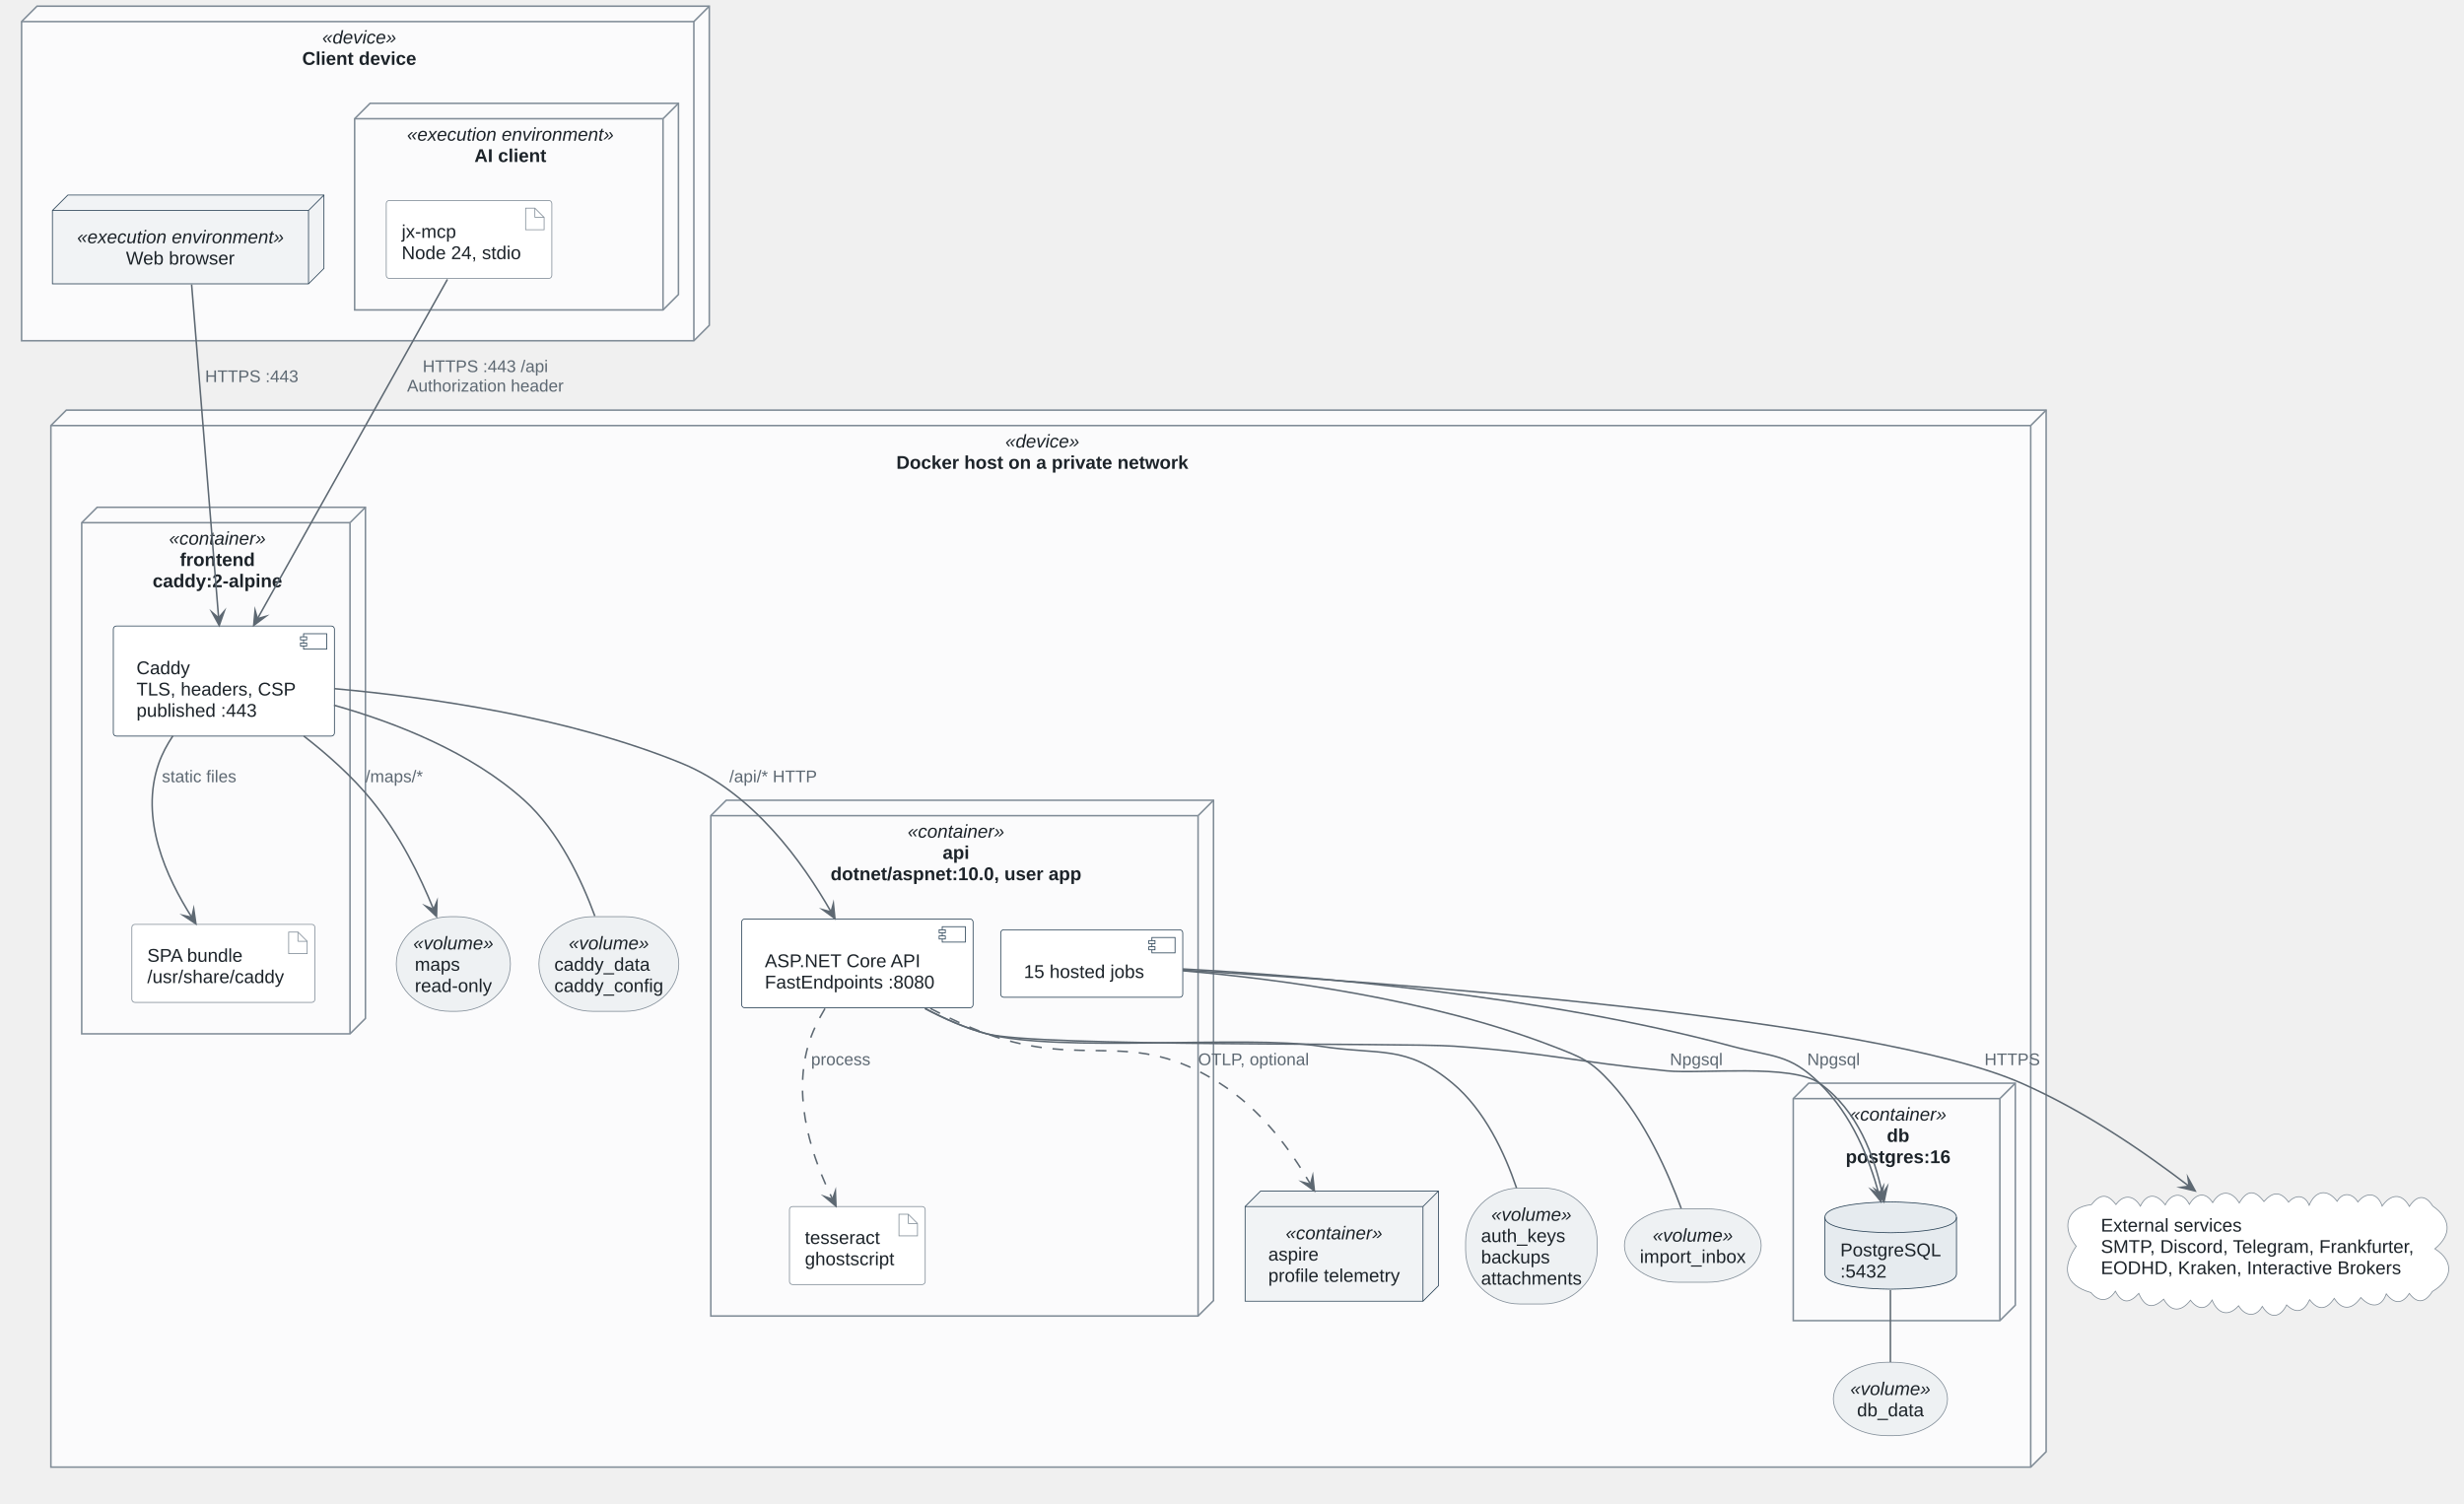
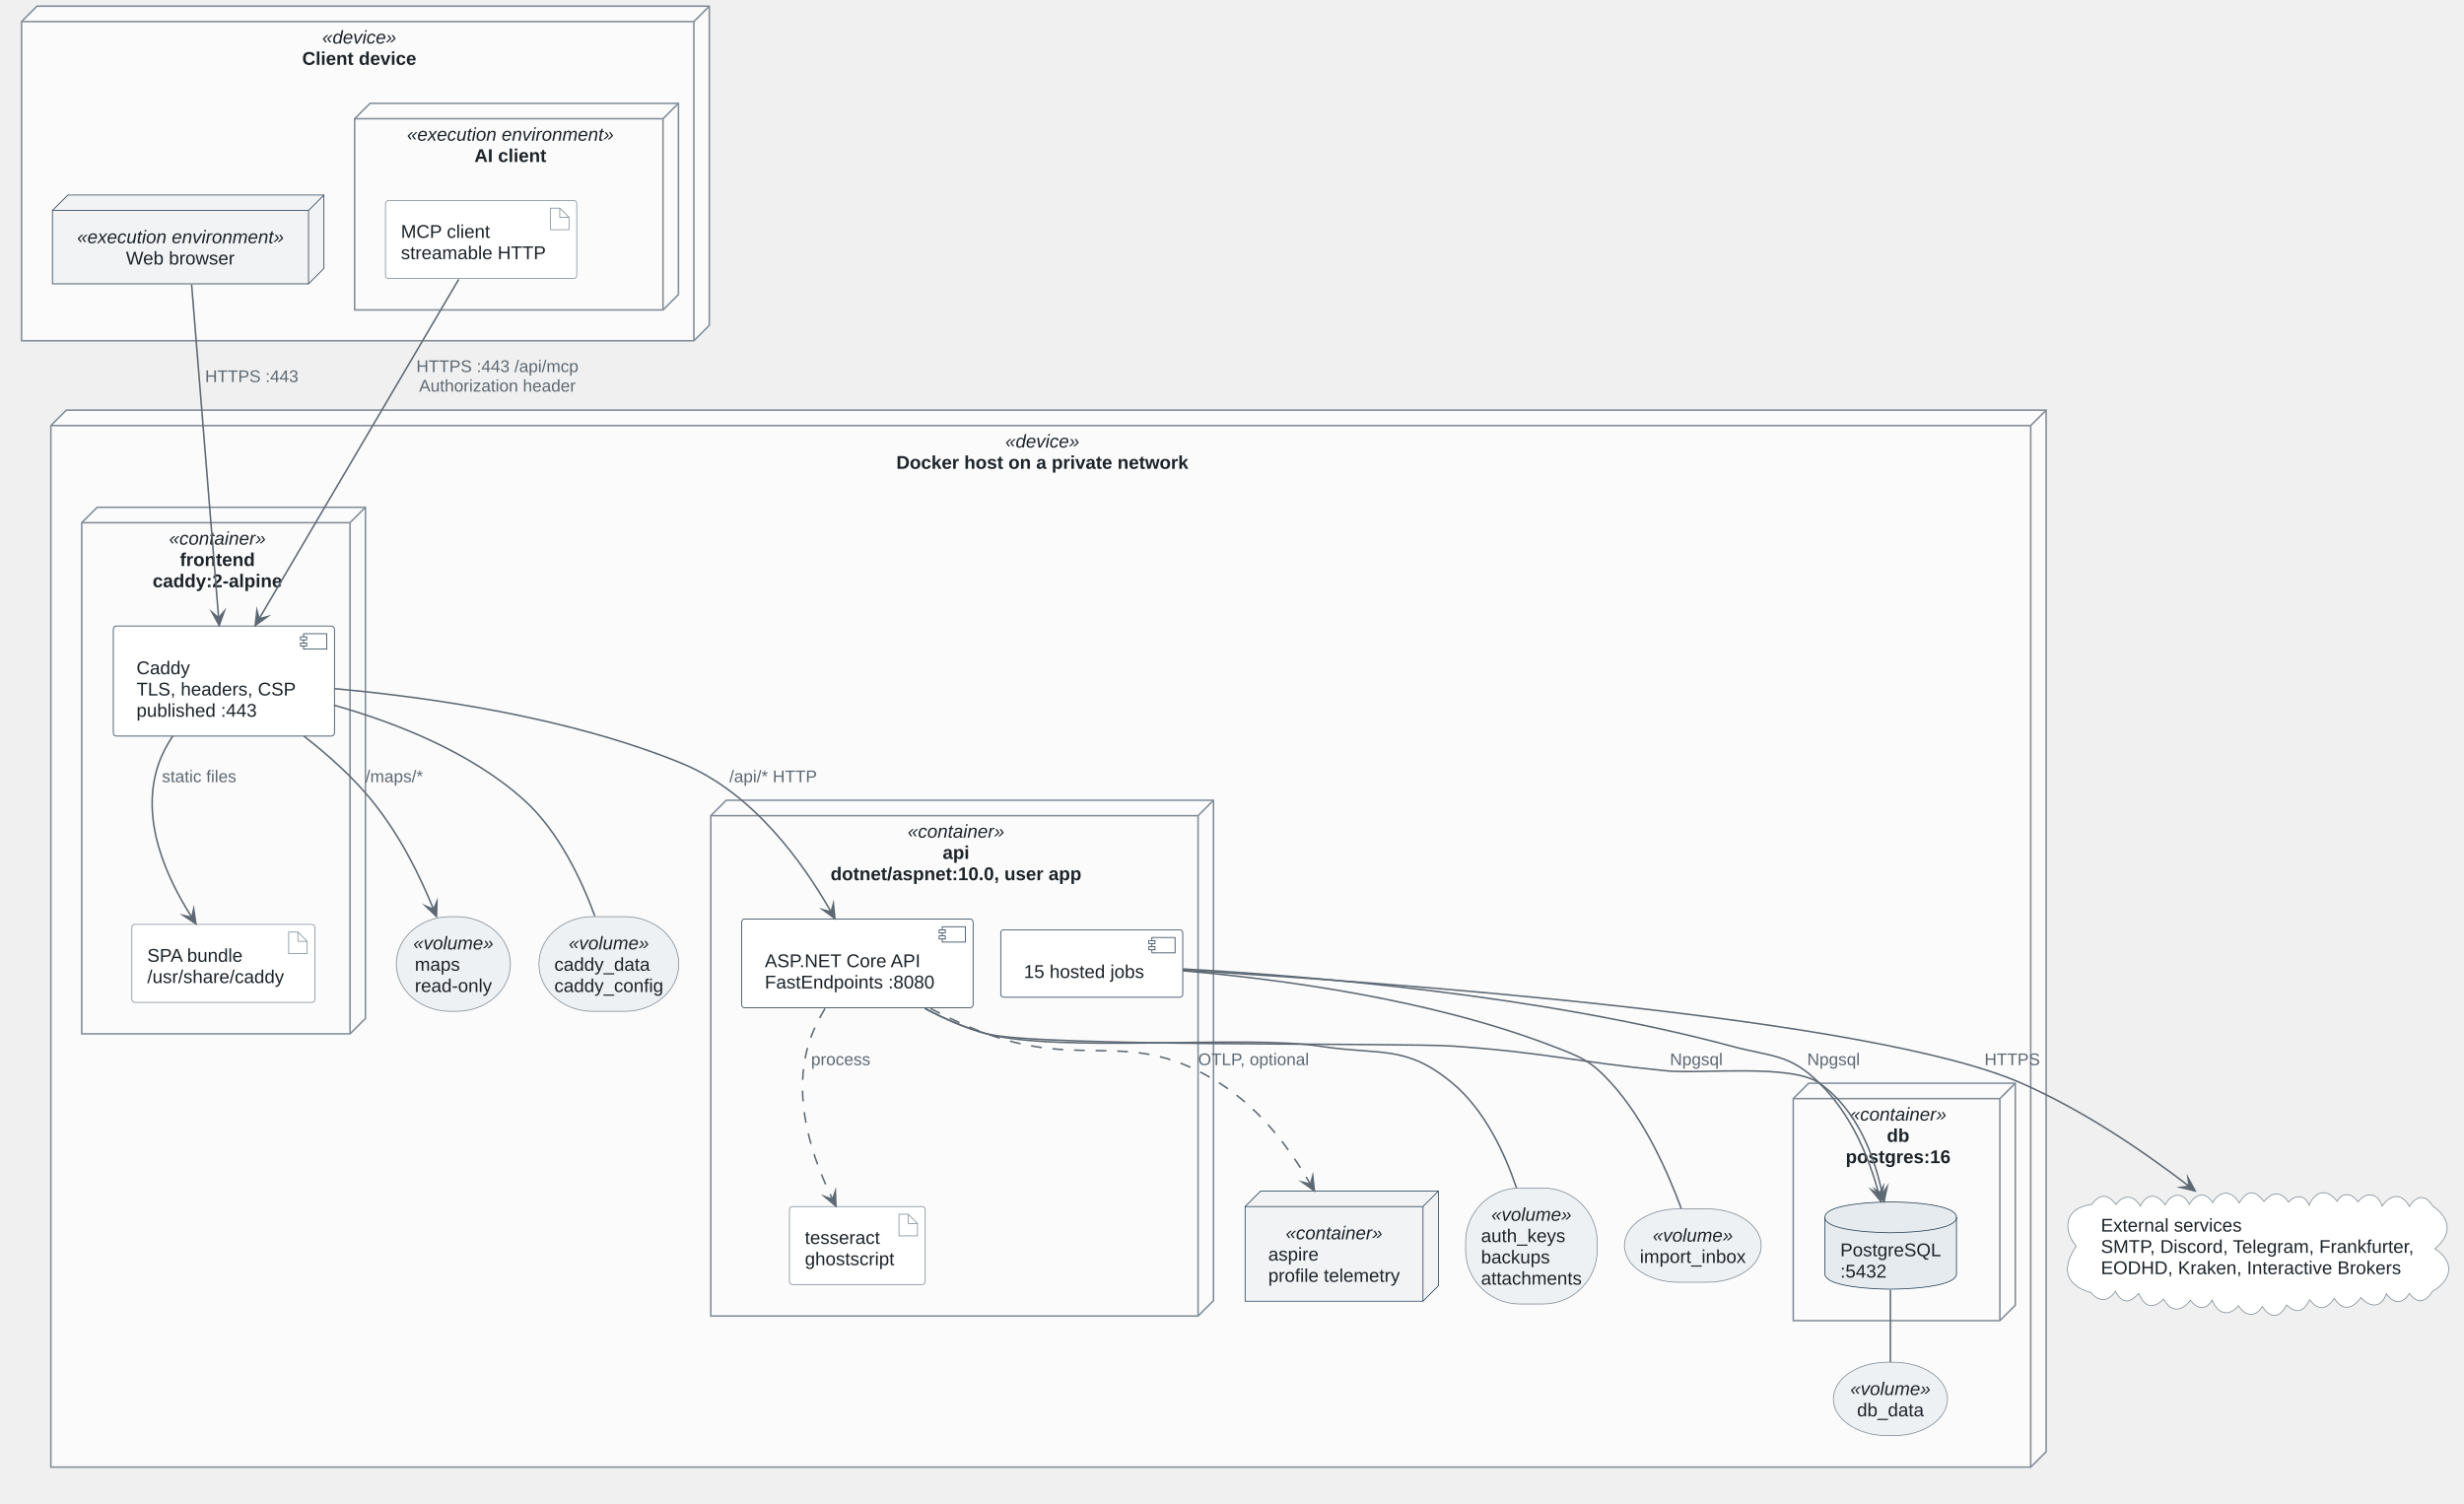
<svg xmlns="http://www.w3.org/2000/svg" version="1.1" data-diagram-type="DESCRIPTION" style="width:1598px;height:975px;background:#FFFFFF;" width="1598px" height="975px" viewBox="0 0 1598 975" zoomAndPan="magnify" preserveAspectRatio="none" contentStyleType="text/css">
  <defs />
  <g font-family="sans-serif" lengthAdjust="spacing">
    <g class="cluster" data-qualified-name="client" id="ent0001" data-source-line="3">
      <polygon points="14,14,24,4,460,4,460,211,450,221,14,221,14,14" fill="#FBFBFC" style="stroke:#808C97;stroke-width:1;stroke-linejoin:miter;stroke-miterlimit:10;" />
      <line x1="450" y1="14" x2="460" y2="4" style="stroke:#808C97;stroke-width:1;" />
      <line x1="14" y1="14" x2="450" y2="14" style="stroke:#808C97;stroke-width:1;" />
      <line x1="450" y1="14" x2="450" y2="221" style="stroke:#808C97;stroke-width:1;" />
      <text x="208.982" y="28.256" fill="#1C2329" font-size="12" textLength="48.035" font-style="italic" font-family="Arial">«device»</text>
      <text x="195.986" y="42.055" fill="#1C2329" font-size="12" textLength="74.027" font-weight="700" font-family="Arial">Client device</text>
    </g>
    <g class="cluster" data-qualified-name="client.aiclient" id="ent0003" data-source-line="5">
      <polygon points="230,77,240,67,440,67,440,191,430,201,230,201,230,77" fill="#FBFBFC" style="stroke:#808C97;stroke-width:1;stroke-linejoin:miter;stroke-miterlimit:10;" />
      <line x1="430" y1="77" x2="440" y2="67" style="stroke:#808C97;stroke-width:1;" />
      <line x1="230" y1="77" x2="430" y2="77" style="stroke:#808C97;stroke-width:1;" />
      <line x1="430" y1="77" x2="430" y2="201" style="stroke:#808C97;stroke-width:1;" />
      <text x="263.957" y="91.256" fill="#1C2329" font-size="12" textLength="134.086" font-style="italic" font-family="Arial">«execution environment»</text>
      <text x="307.662" y="105.055" fill="#1C2329" font-size="12" textLength="46.676" font-weight="700" font-family="Arial">AI client</text>
    </g>
    <g class="cluster" data-qualified-name="host" id="ent0005" data-source-line="10">
      <polygon points="33,276,43,266,1327,266,1327,941.5,1317,951.5,33,951.5,33,276" fill="#FBFBFC" style="stroke:#808C97;stroke-width:1;stroke-linejoin:miter;stroke-miterlimit:10;" />
      <line x1="1317" y1="276" x2="1327" y2="266" style="stroke:#808C97;stroke-width:1;" />
      <line x1="33" y1="276" x2="1317" y2="276" style="stroke:#808C97;stroke-width:1;" />
      <line x1="1317" y1="276" x2="1317" y2="951.5" style="stroke:#808C97;stroke-width:1;" />
      <text x="651.982" y="290.256" fill="#1C2329" font-size="12" textLength="48.035" font-style="italic" font-family="Arial">«device»</text>
      <text x="581.31" y="304.055" fill="#1C2329" font-size="12" textLength="189.381" font-weight="700" font-family="Arial">Docker host on a private network</text>
    </g>
    <g class="cluster" data-qualified-name="host.fe" id="ent0006" data-source-line="11">
      <polygon points="53,339,63,329,237,329,237,660.5,227,670.5,53,670.5,53,339" fill="#FBFBFC" style="stroke:#808C97;stroke-width:1;stroke-linejoin:miter;stroke-miterlimit:10;" />
      <line x1="227" y1="339" x2="237" y2="329" style="stroke:#808C97;stroke-width:1;" />
      <line x1="53" y1="339" x2="227" y2="339" style="stroke:#808C97;stroke-width:1;" />
      <line x1="227" y1="339" x2="227" y2="670.5" style="stroke:#808C97;stroke-width:1;" />
      <text x="109.644" y="353.256" fill="#1C2329" font-size="12" textLength="62.713" font-style="italic" font-family="Arial">«container»</text>
      <text x="116.672" y="367.055" fill="#1C2329" font-size="12" textLength="48.656" font-weight="700" font-family="Arial">frontend</text>
      <text x="98.988" y="380.854" fill="#1C2329" font-size="12" textLength="84.023" font-weight="700" font-family="Arial">caddy:2-alpine</text>
    </g>
    <g class="cluster" data-qualified-name="host.api" id="ent0009" data-source-line="15">
      <polygon points="461,529,471,519,787,519,787,843.5,777,853.5,461,853.5,461,529" fill="#FBFBFC" style="stroke:#808C97;stroke-width:1;stroke-linejoin:miter;stroke-miterlimit:10;" />
      <line x1="777" y1="529" x2="787" y2="519" style="stroke:#808C97;stroke-width:1;" />
      <line x1="461" y1="529" x2="777" y2="529" style="stroke:#808C97;stroke-width:1;" />
      <line x1="777" y1="529" x2="777" y2="853.5" style="stroke:#808C97;stroke-width:1;" />
      <text x="588.644" y="543.256" fill="#1C2329" font-size="12" textLength="62.713" font-style="italic" font-family="Arial">«container»</text>
      <text x="611.331" y="557.055" fill="#1C2329" font-size="12" textLength="17.338" font-weight="700" font-family="Arial">api</text>
      <text x="538.648" y="570.854" fill="#1C2329" font-size="12" textLength="162.703" font-weight="700" font-family="Arial">dotnet/aspnet:10.0, user app</text>
    </g>
    <g class="cluster" data-qualified-name="host.dbc" id="ent0013" data-source-line="20">
      <polygon points="1163,712.5,1173,702.5,1307,702.5,1307,846.5,1297,856.5,1163,856.5,1163,712.5" fill="#FBFBFC" style="stroke:#808C97;stroke-width:1;stroke-linejoin:miter;stroke-miterlimit:10;" />
      <line x1="1297" y1="712.5" x2="1307" y2="702.5" style="stroke:#808C97;stroke-width:1;" />
      <line x1="1163" y1="712.5" x2="1297" y2="712.5" style="stroke:#808C97;stroke-width:1;" />
      <line x1="1297" y1="712.5" x2="1297" y2="856.5" style="stroke:#808C97;stroke-width:1;" />
      <text x="1199.644" y="726.756" fill="#1C2329" font-size="12" textLength="62.713" font-style="italic" font-family="Arial">«container»</text>
      <text x="1223.67" y="740.555" fill="#1C2329" font-size="12" textLength="14.66" font-weight="700" font-family="Arial">db</text>
      <text x="1196.989" y="754.354" fill="#1C2329" font-size="12" textLength="68.021" font-weight="700" font-family="Arial">postgres:16</text>
    </g>
    <g class="entity" data-qualified-name="ext" id="ent0021" data-source-line="32">
      <path d="M1356.33,781.282 C1361.85,774.269 1366.685,773.818 1372.27,781.21 C1377.276,774.208 1384.028,775.193 1388.105,782.257 C1392.526,773.213 1399.003,774.364 1404.246,781.434 C1408.058,773.603 1415.72,772.736 1419.888,781.09 C1423.708,774.415 1430.104,772.247 1435.001,779.959 C1439.999,771.416 1447.479,772.14 1452.257,780.188 C1457.217,771.68 1462.336,771.448 1468.246,779.257 C1473.808,772.863 1478.975,772.334 1484.219,779.627 C1488.766,774.585 1494.855,774.803 1497.595,781.659 C1501.471,772.172 1509.286,770.605 1515.709,779.091 C1519.421,772.673 1525.866,773.989 1529.172,779.547 C1534.584,772.654 1542.133,773.496 1544.915,782.202 C1550.22,774.578 1557.491,773.213 1562.579,782.429 C1567.132,775.28 1572.903,774.337 1577.714,782.167 C1589.389,790.29 1590.43,800.622 1579.105,809.898 C1592.725,818.443 1589.803,830.487 1577.532,837.561 C1573.291,844.284 1568.015,846.322 1562.553,838.849 C1557.878,846.106 1552.542,845.676 1547.607,839.131 C1544.227,848.877 1536.792,847.79 1531.094,841.521 C1525.966,848.847 1519.477,850.735 1513.851,842.058 C1508.956,849.406 1503.59,850.346 1497.894,842.924 C1494.459,850.386 1489.514,852.563 1482.963,846.318 C1478.937,854.674 1472.221,855.603 1467.197,847.26 C1462.866,854.819 1455.766,853.539 1451.811,846.854 C1444.882,854.655 1438.025,851.676 1434.637,843.132 C1430.496,850.24 1424.844,849.029 1420.612,843.231 C1414.943,850.592 1408.259,851.467 1403.212,842.565 C1395.797,849.367 1390.878,847.704 1387.095,838.831 C1381.297,845.316 1376.306,845.813 1371.911,837.401 C1367.532,844.305 1361.209,844.646 1356.088,838.285 C1338.52,833.346 1337.226,821.773 1346.503,808.263 C1337.195,796.895 1339.448,783.111 1356.33,781.282" style="stroke:#808C97;stroke-width:0.5;" fill="#FFF" />
      <text x="1362.5" y="798.756" fill="#1C2329" font-size="12" textLength="91.365" font-family="Arial">External services</text>
      <text x="1362.5" y="812.555" fill="#1C2329" font-size="12" textLength="206.713" font-family="Arial">SMTP, Discord, Telegram, Frankfurter,</text>
      <text x="1362.5" y="826.354" fill="#1C2329" font-size="12" textLength="194.73" font-family="Arial">EODHD, Kraken, Interactive Brokers</text>
    </g>
    <g class="entity" data-qualified-name="client.browser" id="ent0002" data-source-line="4">
      <polygon points="34,136.5,44,126.5,210.086,126.5,210.086,174.098,200.086,184.098,34,184.098,34,136.5" fill="#F1F3F5" style="stroke:#253E52;stroke-width:0.5;stroke-linejoin:miter;stroke-miterlimit:10;" />
      <line x1="200.086" y1="136.5" x2="210.086" y2="126.5" style="stroke:#253E52;stroke-width:0.5;" />
      <line x1="34" y1="136.5" x2="200.086" y2="136.5" style="stroke:#253E52;stroke-width:0.5;" />
      <line x1="200.086" y1="136.5" x2="200.086" y2="184.098" style="stroke:#253E52;stroke-width:0.5;" />
      <text x="50" y="157.756" fill="#1C2329" font-size="12" textLength="134.086" font-style="italic" font-family="Arial">«execution environment»</text>
      <text x="81.699" y="171.555" fill="#1C2329" font-size="12" textLength="70.688" font-family="Arial">Web browser</text>
    </g>
    <g class="entity" data-qualified-name="client.aiclient.mcp" id="ent0004" data-source-line="6">
-       <rect x="250.5" y="130" width="107.385" height="50.598" fill="#FFF" style="stroke:#808C97;stroke-width:0.5;" rx="2" ry="2" />
-       <polygon points="340.885,135,340.885,149,352.885,149,352.885,141,346.885,135,340.885,135" fill="#FFF" style="stroke:#808C97;stroke-width:0.5;stroke-linejoin:miter;stroke-miterlimit:10;" />
-       <line x1="346.885" y1="135" x2="346.885" y2="141" style="stroke:#808C97;stroke-width:0.5;" />
-       <line x1="352.885" y1="141" x2="346.885" y2="141" style="stroke:#808C97;stroke-width:0.5;" />
-       <text x="260.5" y="154.256" fill="#1C2329" font-size="12" textLength="35.332" font-family="Arial">jx-mcp</text>
-       <text x="260.5" y="168.055" fill="#1C2329" font-size="12" textLength="77.385" font-family="Arial">Node 24, stdio</text>
+       <rect x="250" y="130" width="124.025" height="50.598" fill="#FFF" style="stroke:#808C97;stroke-width:0.5;" rx="2" ry="2" />
+       <polygon points="357.025,135,357.025,149,369.025,149,369.025,141,363.025,135,357.025,135" fill="#FFF" style="stroke:#808C97;stroke-width:0.5;stroke-linejoin:miter;stroke-miterlimit:10;" />
+       <line x1="363.025" y1="135" x2="363.025" y2="141" style="stroke:#808C97;stroke-width:0.5;" />
+       <line x1="369.025" y1="141" x2="363.025" y2="141" style="stroke:#808C97;stroke-width:0.5;" />
+       <text x="260" y="154.256" fill="#1C2329" font-size="12" textLength="58.014" font-family="Arial">MCP client</text>
+       <text x="260" y="168.055" fill="#1C2329" font-size="12" textLength="94.025" font-family="Arial">streamable HTTP</text>
    </g>
    <g class="entity" data-qualified-name="host.aspire" id="ent0015" data-source-line="23">
      <polygon points="807.5,782.5,817.5,772.5,932.865,772.5,932.865,833.896,922.865,843.896,807.5,843.896,807.5,782.5" fill="#F1F3F5" style="stroke:#253E52;stroke-width:0.5;stroke-linejoin:miter;stroke-miterlimit:10;" />
      <line x1="922.865" y1="782.5" x2="932.865" y2="772.5" style="stroke:#253E52;stroke-width:0.5;" />
      <line x1="807.5" y1="782.5" x2="922.865" y2="782.5" style="stroke:#253E52;stroke-width:0.5;" />
      <line x1="922.865" y1="782.5" x2="922.865" y2="843.896" style="stroke:#253E52;stroke-width:0.5;" />
      <text x="833.826" y="803.756" fill="#1C2329" font-size="12" textLength="62.713" font-style="italic" font-family="Arial">«container»</text>
      <text x="822.5" y="817.555" fill="#1C2329" font-size="12" textLength="32.684" font-family="Arial">aspire</text>
      <text x="822.5" y="831.354" fill="#1C2329" font-size="12" textLength="85.365" font-family="Arial">profile telemetry</text>
    </g>
    <g class="entity" data-qualified-name="host.vmaps" id="ent0016" data-source-line="25">
      <rect x="257" y="594.5" width="74.031" height="61.396" fill="#EEF1F3" style="stroke:#808C97;stroke-width:0.5;" rx="35" ry="35" />
      <text x="268" y="615.756" fill="#1C2329" font-size="12" textLength="52.031" font-style="italic" font-family="Arial">«volume»</text>
      <text x="269.002" y="629.555" fill="#1C2329" font-size="12" textLength="29.344" font-family="Arial">maps</text>
      <text x="269.002" y="643.354" fill="#1C2329" font-size="12" textLength="50.027" font-family="Arial">read-only</text>
    </g>
    <g class="entity" data-qualified-name="host.vcaddy" id="ent0017" data-source-line="26">
      <rect x="349.5" y="594.5" width="90.717" height="61.396" fill="#EEF1F3" style="stroke:#808C97;stroke-width:0.5;" rx="35" ry="35" />
      <text x="368.843" y="615.756" fill="#1C2329" font-size="12" textLength="52.031" font-style="italic" font-family="Arial">«volume»</text>
      <text x="359.5" y="629.555" fill="#1C2329" font-size="12" textLength="62.051" font-family="Arial">caddy_data</text>
      <text x="359.5" y="643.354" fill="#1C2329" font-size="12" textLength="70.717" font-family="Arial">caddy_config</text>
    </g>
    <g class="entity" data-qualified-name="host.vapi" id="ent0018" data-source-line="27">
      <rect x="950.5" y="770.5" width="85.367" height="75.195" fill="#EEF1F3" style="stroke:#808C97;stroke-width:0.5;" rx="35" ry="35" />
      <text x="967.168" y="791.756" fill="#1C2329" font-size="12" textLength="52.031" font-style="italic" font-family="Arial">«volume»</text>
      <text x="960.5" y="805.555" fill="#1C2329" font-size="12" textLength="54.703" font-family="Arial">auth_keys</text>
      <text x="960.5" y="819.354" fill="#1C2329" font-size="12" textLength="44.695" font-family="Arial">backups</text>
      <text x="960.5" y="833.152" fill="#1C2329" font-size="12" textLength="65.367" font-family="Arial">attachments</text>
    </g>
    <g class="entity" data-qualified-name="host.vinbox" id="ent0019" data-source-line="28">
      <rect x="1053.5" y="784" width="88.701" height="47.598" fill="#EEF1F3" style="stroke:#808C97;stroke-width:0.5;" rx="35" ry="35" />
      <text x="1071.835" y="805.256" fill="#1C2329" font-size="12" textLength="52.031" font-style="italic" font-family="Arial">«volume»</text>
      <text x="1063.5" y="819.055" fill="#1C2329" font-size="12" textLength="68.701" font-family="Arial">import_inbox</text>
    </g>
    <g class="entity" data-qualified-name="host.vdb" id="ent0020" data-source-line="29">
      <rect x="1189" y="883.5" width="74.031" height="47.598" fill="#EEF1F3" style="stroke:#808C97;stroke-width:0.5;" rx="35" ry="35" />
      <text x="1200" y="904.756" fill="#1C2329" font-size="12" textLength="52.031" font-style="italic" font-family="Arial">«volume»</text>
      <text x="1204.327" y="918.555" fill="#1C2329" font-size="12" textLength="43.377" font-family="Arial">db_data</text>
    </g>
    <g class="entity" data-qualified-name="host.fe.caddy" id="ent0007" data-source-line="12">
      <rect x="73.5" y="406" width="143.383" height="71.396" fill="#FFF" style="stroke:#253E52;stroke-width:0.5;" rx="2" ry="2" />
      <rect x="196.883" y="411" width="15" height="10" fill="#FFF" style="stroke:#253E52;stroke-width:0.5;" />
      <rect x="194.883" y="413" width="4" height="2" fill="#FFF" style="stroke:#253E52;stroke-width:0.5;" />
      <rect x="194.883" y="417" width="4" height="2" fill="#FFF" style="stroke:#253E52;stroke-width:0.5;" />
      <text x="88.5" y="437.256" fill="#1C2329" font-size="12" textLength="34.688" font-family="Arial">Caddy</text>
      <text x="88.5" y="451.055" fill="#1C2329" font-size="12" textLength="103.383" font-family="Arial">TLS, headers, CSP</text>
      <text x="88.5" y="464.854" fill="#1C2329" font-size="12" textLength="78.064" font-family="Arial">published :443</text>
    </g>
    <g class="entity" data-qualified-name="host.fe.spa" id="ent0008" data-source-line="13">
      <rect x="85.5" y="599.5" width="118.711" height="50.598" fill="#FFF" style="stroke:#808C97;stroke-width:0.5;" rx="2" ry="2" />
      <polygon points="187.211,604.5,187.211,618.5,199.211,618.5,199.211,610.5,193.211,604.5,187.211,604.5" fill="#FFF" style="stroke:#808C97;stroke-width:0.5;stroke-linejoin:miter;stroke-miterlimit:10;" />
      <line x1="193.211" y1="604.5" x2="193.211" y2="610.5" style="stroke:#808C97;stroke-width:0.5;" />
      <line x1="199.211" y1="610.5" x2="193.211" y2="610.5" style="stroke:#808C97;stroke-width:0.5;" />
      <text x="95.5" y="623.756" fill="#1C2329" font-size="12" textLength="63.381" font-family="Arial">SPA bundle</text>
      <text x="95.5" y="637.555" fill="#1C2329" font-size="12" textLength="88.711" font-family="Arial">/usr/share/caddy</text>
    </g>
    <g class="entity" data-qualified-name="host.api.kestrel" id="ent0010" data-source-line="16">
      <rect x="481" y="596" width="150.074" height="57.598" fill="#FFF" style="stroke:#253E52;stroke-width:0.5;" rx="2" ry="2" />
      <rect x="611.074" y="601" width="15" height="10" fill="#FFF" style="stroke:#253E52;stroke-width:0.5;" />
      <rect x="609.074" y="603" width="4" height="2" fill="#FFF" style="stroke:#253E52;stroke-width:0.5;" />
      <rect x="609.074" y="607" width="4" height="2" fill="#FFF" style="stroke:#253E52;stroke-width:0.5;" />
      <text x="496" y="627.256" fill="#1C2329" font-size="12" textLength="103.365" font-family="Arial">ASP.NET Core API</text>
      <text x="496" y="641.055" fill="#1C2329" font-size="12" textLength="110.074" font-family="Arial">FastEndpoints :8080</text>
    </g>
    <g class="entity" data-qualified-name="host.api.jobs" id="ent0011" data-source-line="17">
      <rect x="649" y="603" width="118.059" height="43.799" fill="#FFF" style="stroke:#253E52;stroke-width:0.5;" rx="2" ry="2" />
      <rect x="747.059" y="608" width="15" height="10" fill="#FFF" style="stroke:#253E52;stroke-width:0.5;" />
      <rect x="745.059" y="610" width="4" height="2" fill="#FFF" style="stroke:#253E52;stroke-width:0.5;" />
      <rect x="745.059" y="614" width="4" height="2" fill="#FFF" style="stroke:#253E52;stroke-width:0.5;" />
      <text x="664" y="634.256" fill="#1C2329" font-size="12" textLength="78.059" font-family="Arial">15 hosted jobs</text>
    </g>
    <g class="entity" data-qualified-name="host.api.ocr" id="ent0012" data-source-line="18">
      <rect x="512" y="782.5" width="88.025" height="50.598" fill="#FFF" style="stroke:#808C97;stroke-width:0.5;" rx="2" ry="2" />
      <polygon points="583.025,787.5,583.025,801.5,595.025,801.5,595.025,793.5,589.025,787.5,583.025,787.5" fill="#FFF" style="stroke:#808C97;stroke-width:0.5;stroke-linejoin:miter;stroke-miterlimit:10;" />
      <line x1="589.025" y1="787.5" x2="589.025" y2="793.5" style="stroke:#808C97;stroke-width:0.5;" />
      <line x1="595.025" y1="793.5" x2="589.025" y2="793.5" style="stroke:#808C97;stroke-width:0.5;" />
      <text x="522" y="806.756" fill="#1C2329" font-size="12" textLength="48.686" font-family="Arial">tesseract</text>
      <text x="522" y="820.555" fill="#1C2329" font-size="12" textLength="58.025" font-family="Arial">ghostscript</text>
    </g>
    <g class="entity" data-qualified-name="host.dbc.pg" id="ent0014" data-source-line="21">
      <path d="M1183.5,789.5 C1183.5,779.5 1226.184,779.5 1226.184,779.5 C1226.184,779.5 1268.867,779.5 1268.867,789.5 L1268.867,826.098 C1268.867,836.098 1226.184,836.098 1226.184,836.098 C1226.184,836.098 1183.5,836.098 1183.5,826.098 L1183.5,789.5" style="stroke:#253E52;stroke-width:0.5;" fill="#E6EBEF" />
      <path d="M1183.5,789.5 C1183.5,799.5 1226.184,799.5 1226.184,799.5 C1226.184,799.5 1268.867,799.5 1268.867,789.5" style="stroke:#253E52;stroke-width:0.5;" fill="none" />
      <text x="1193.5" y="814.756" fill="#1C2329" font-size="12" textLength="65.367" font-family="Arial">PostgreSQL</text>
      <text x="1193.5" y="828.555" fill="#1C2329" font-size="12" textLength="30.029" font-family="Arial">:5432</text>
    </g>
    <g class="link" data-entity-1="ent0002" data-entity-2="ent0007" id="lnk22" data-link-type="dependency">
      <polygon points="142.18,405.683,145.441,396.39,141.777,400.7,137.467,397.036,142.18,405.683" fill="#5D6872" style="stroke:#5D6872;stroke-width:1;stroke-linejoin:miter;stroke-miterlimit:10;" />
      <path d="M124.268,184.508 C128.496,236.706 137.163,343.73 141.777,400.7" style="stroke:#5D6872;stroke-width:1;" fill="none" />
      <text x="133" y="247.818" fill="#5D6872" font-size="11" textLength="60.521" font-family="Arial">HTTPS :443</text>
    </g>
    <g class="link" data-entity-1="ent0004" data-entity-2="ent0007" id="lnk23" data-link-type="dependency">
-       <polygon points="164.533,405.61,172.42,399.711,166.976,401.248,165.44,395.803,164.533,405.61" fill="#5D6872" style="stroke:#5D6872;stroke-width:1;stroke-linejoin:miter;stroke-miterlimit:10;" />
-       <path d="M290.168,181.206 C261.835,231.813 199.574,343.022 166.976,401.248" style="stroke:#5D6872;stroke-width:1;" fill="none" />
-       <text x="274.1" y="241.318" fill="#5D6872" font-size="11" textLength="81.313" font-family="Arial">HTTPS :443 /api</text>
-       <text x="264" y="253.967" fill="#5D6872" font-size="11" textLength="101.514" font-family="Arial">Authorization header</text>
+       <polygon points="165.516,405.61,173.526,399.88,168.05,401.3,166.63,395.825,165.516,405.61" fill="#5D6872" style="stroke:#5D6872;stroke-width:1;stroke-linejoin:miter;stroke-miterlimit:10;" />
+       <path d="M297.472,181.206 C267.714,231.813 202.289,343.075 168.05,401.3" style="stroke:#5D6872;stroke-width:1;" fill="none" />
+       <text x="270" y="241.318" fill="#5D6872" font-size="11" textLength="105.15" font-family="Arial">HTTPS :443 /api/mcp</text>
+       <text x="271.818" y="253.967" fill="#5D6872" font-size="11" textLength="101.514" font-family="Arial">Authorization header</text>
    </g>
    <g class="link" data-entity-1="ent0007" data-entity-2="ent0008" id="lnk24" data-link-type="dependency">
      <polygon points="127.062,599.158,125.622,589.415,124.385,594.935,118.865,593.698,127.062,599.158" fill="#5D6872" style="stroke:#5D6872;stroke-width:1;stroke-linejoin:miter;stroke-miterlimit:10;" />
      <path d="M112.112,477.268 C108.39,482.85 105.164,488.832 103,495 C90.37,531.005 107.867,568.876 124.385,594.935" style="stroke:#5D6872;stroke-width:1;" fill="none" />
      <text x="105" y="507.318" fill="#5D6872" font-size="11" textLength="48.292" font-family="Arial">static files</text>
    </g>
    <g class="link" data-entity-1="ent0007" data-entity-2="ent0016" id="lnk25" data-link-type="dependency">
      <polygon points="283.095,594.393,283.387,584.548,281.201,589.766,275.983,587.58,283.095,594.393" fill="#5D6872" style="stroke:#5D6872;stroke-width:1;stroke-linejoin:miter;stroke-miterlimit:10;" />
      <path d="M196.989,477.345 C212.407,489.322 228.496,503.623 241,519 C259.551,541.814 272.107,567.558 281.201,589.766" style="stroke:#5D6872;stroke-width:1;" fill="none" />
      <text x="237" y="507.318" fill="#5D6872" font-size="11" textLength="37.292" font-family="Arial">/maps/*</text>
    </g>
    <g class="link" data-entity-1="ent0007" data-entity-2="ent0017" id="lnk26" data-link-type="association">
      <path d="M216.587,457.354 C256.7,468.681 305.45,487.806 340,519 C362.453,539.272 377.255,570.884 385.79,594.129" style="stroke:#5D6872;stroke-width:1;" fill="none" />
    </g>
    <g class="link" data-entity-1="ent0007" data-entity-2="ent0010" id="lnk27" data-link-type="dependency">
      <polygon points="541.488,595.769,540.489,585.971,539.005,591.429,533.546,589.945,541.488,595.769" fill="#5D6872" style="stroke:#5D6872;stroke-width:1;stroke-linejoin:miter;stroke-miterlimit:10;" />
      <path d="M216.662,446.626 C278.333,452.152 368.69,465.035 442,495 C488.617,514.054 520.772,559.573 539.005,591.429" style="stroke:#5D6872;stroke-width:1;" fill="none" />
      <text x="473" y="507.318" fill="#5D6872" font-size="11" textLength="56.848" font-family="Arial">/api/* HTTP</text>
    </g>
    <g class="link" data-entity-1="ent0010" data-entity-2="ent0014" id="lnk28" data-link-type="dependency">
      <polygon points="1221.86,779.354,1223.887,769.716,1220.813,774.465,1216.065,771.391,1221.86,779.354" fill="#5D6872" style="stroke:#5D6872;stroke-width:1;stroke-linejoin:miter;stroke-miterlimit:10;" />
      <path d="M599.769,654.04 C612.288,660.691 626.272,666.895 640,670.5 C672.574,679.053 909.406,676.114 943,678.5 C1004.589,682.875 1019.552,688.457 1081,694.5 C1102.966,696.66 1162.016,689.705 1180,702.5 C1205.035,720.312 1215.571,749.974 1220.813,774.465" style="stroke:#5D6872;stroke-width:1;" fill="none" />
      <text x="1083" y="690.818" fill="#5D6872" font-size="11" textLength="34.241" font-family="Arial">Npgsql</text>
    </g>
    <g class="link" data-entity-1="ent0011" data-entity-2="ent0014" id="lnk29" data-link-type="dependency">
      <polygon points="1219.9,779.276,1221.365,769.537,1218.571,774.456,1213.652,771.663,1219.9,779.276" fill="#5D6872" style="stroke:#5D6872;stroke-width:1;stroke-linejoin:miter;stroke-miterlimit:10;" />
      <path d="M767.046,628.414 C848.415,632.875 999.026,645.231 1123,678.5 C1149.548,685.624 1160.407,683.221 1180,702.5 C1201.335,723.493 1212.177,751.258 1218.571,774.456" style="stroke:#5D6872;stroke-width:1;" fill="none" />
      <text x="1172" y="690.818" fill="#5D6872" font-size="11" textLength="34.241" font-family="Arial">Npgsql</text>
    </g>
    <g class="link" data-entity-1="ent0010" data-entity-2="ent0012" id="lnk30" data-link-type="dependency">
      <polygon points="542.153,782.251,541.782,772.41,539.952,777.762,534.599,775.932,542.153,782.251" fill="#5D6872" style="stroke:#5D6872;stroke-width:1;stroke-linejoin:miter;stroke-miterlimit:10;" />
      <path d="M535.025,654.112 C530.499,661.658 526.366,670.073 524,678.5 C513.933,714.358 527.22,751.802 539.952,777.762" style="stroke:#5D6872;stroke-width:1;stroke-dasharray:7,7;" fill="none" />
      <text x="526" y="690.818" fill="#5D6872" font-size="11" textLength="38.516" font-family="Arial">process</text>
    </g>
    <g class="link" data-entity-1="ent0010" data-entity-2="ent0018" id="lnk31" data-link-type="association">
      <path d="M600.232,654.175 C612.639,660.738 626.451,666.865 640,670.5 C686.393,682.946 808.54,671.104 856,678.5 C895.21,684.61 911.508,677.104 942,702.5 C962.864,719.877 975.882,747.84 983.54,770.469" style="stroke:#5D6872;stroke-width:1;" fill="none" />
    </g>
    <g class="link" data-entity-1="ent0011" data-entity-2="ent0019" id="lnk32" data-link-type="association">
      <path d="M767.119,629.595 C828.775,634.887 927.353,647.739 1007,678.5 C1025.634,685.697 1031.554,687.728 1045,702.5 C1066.772,726.42 1081.944,760.938 1090.316,783.663" style="stroke:#5D6872;stroke-width:1;" fill="none" />
    </g>
    <g class="link" data-entity-1="ent0014" data-entity-2="ent0020" id="lnk33" data-link-type="association">
      <path d="M1226,836.679 C1226,851.429 1226,869.367 1226,883.367" style="stroke:#5D6872;stroke-width:1;" fill="none" />
    </g>
    <g class="link" data-entity-1="ent0010" data-entity-2="ent0015" id="lnk34" data-link-type="dependency">
      <polygon points="852.445,772.346,851.362,762.556,849.924,768.027,844.453,766.589,852.445,772.346" fill="#5D6872" style="stroke:#5D6872;stroke-width:1;stroke-linejoin:miter;stroke-miterlimit:10;" />
      <path d="M603.362,654.026 C615.053,660.114 627.744,666.054 640,670.5 C704.489,693.895 733.102,665.703 791,702.5 C817.776,719.518 836.308,744.701 849.924,768.027" style="stroke:#5D6872;stroke-width:1;stroke-dasharray:7,7;" fill="none" />
      <text x="777" y="690.818" fill="#5D6872" font-size="11" textLength="73.375" font-family="Arial">OTLP, optional</text>
    </g>
    <g class="link" data-entity-1="ent0011" data-entity-2="ent0021" id="lnk35" data-link-type="dependency">
      <polygon points="1423.681,772.384,1418.964,763.738,1419.71,769.345,1414.103,770.092,1423.681,772.384" fill="#5D6872" style="stroke:#5D6872;stroke-width:1;stroke-linejoin:miter;stroke-miterlimit:10;" />
      <path d="M767.088,629.206 C899.149,637.058 1214.211,659.796 1311,702.5 C1351.976,720.579 1389.845,746.495 1419.71,769.345" style="stroke:#5D6872;stroke-width:1;" fill="none" />
      <text x="1287" y="690.818" fill="#5D6872" font-size="11" textLength="36.056" font-family="Arial">HTTPS</text>
    </g>
  </g>
</svg>
